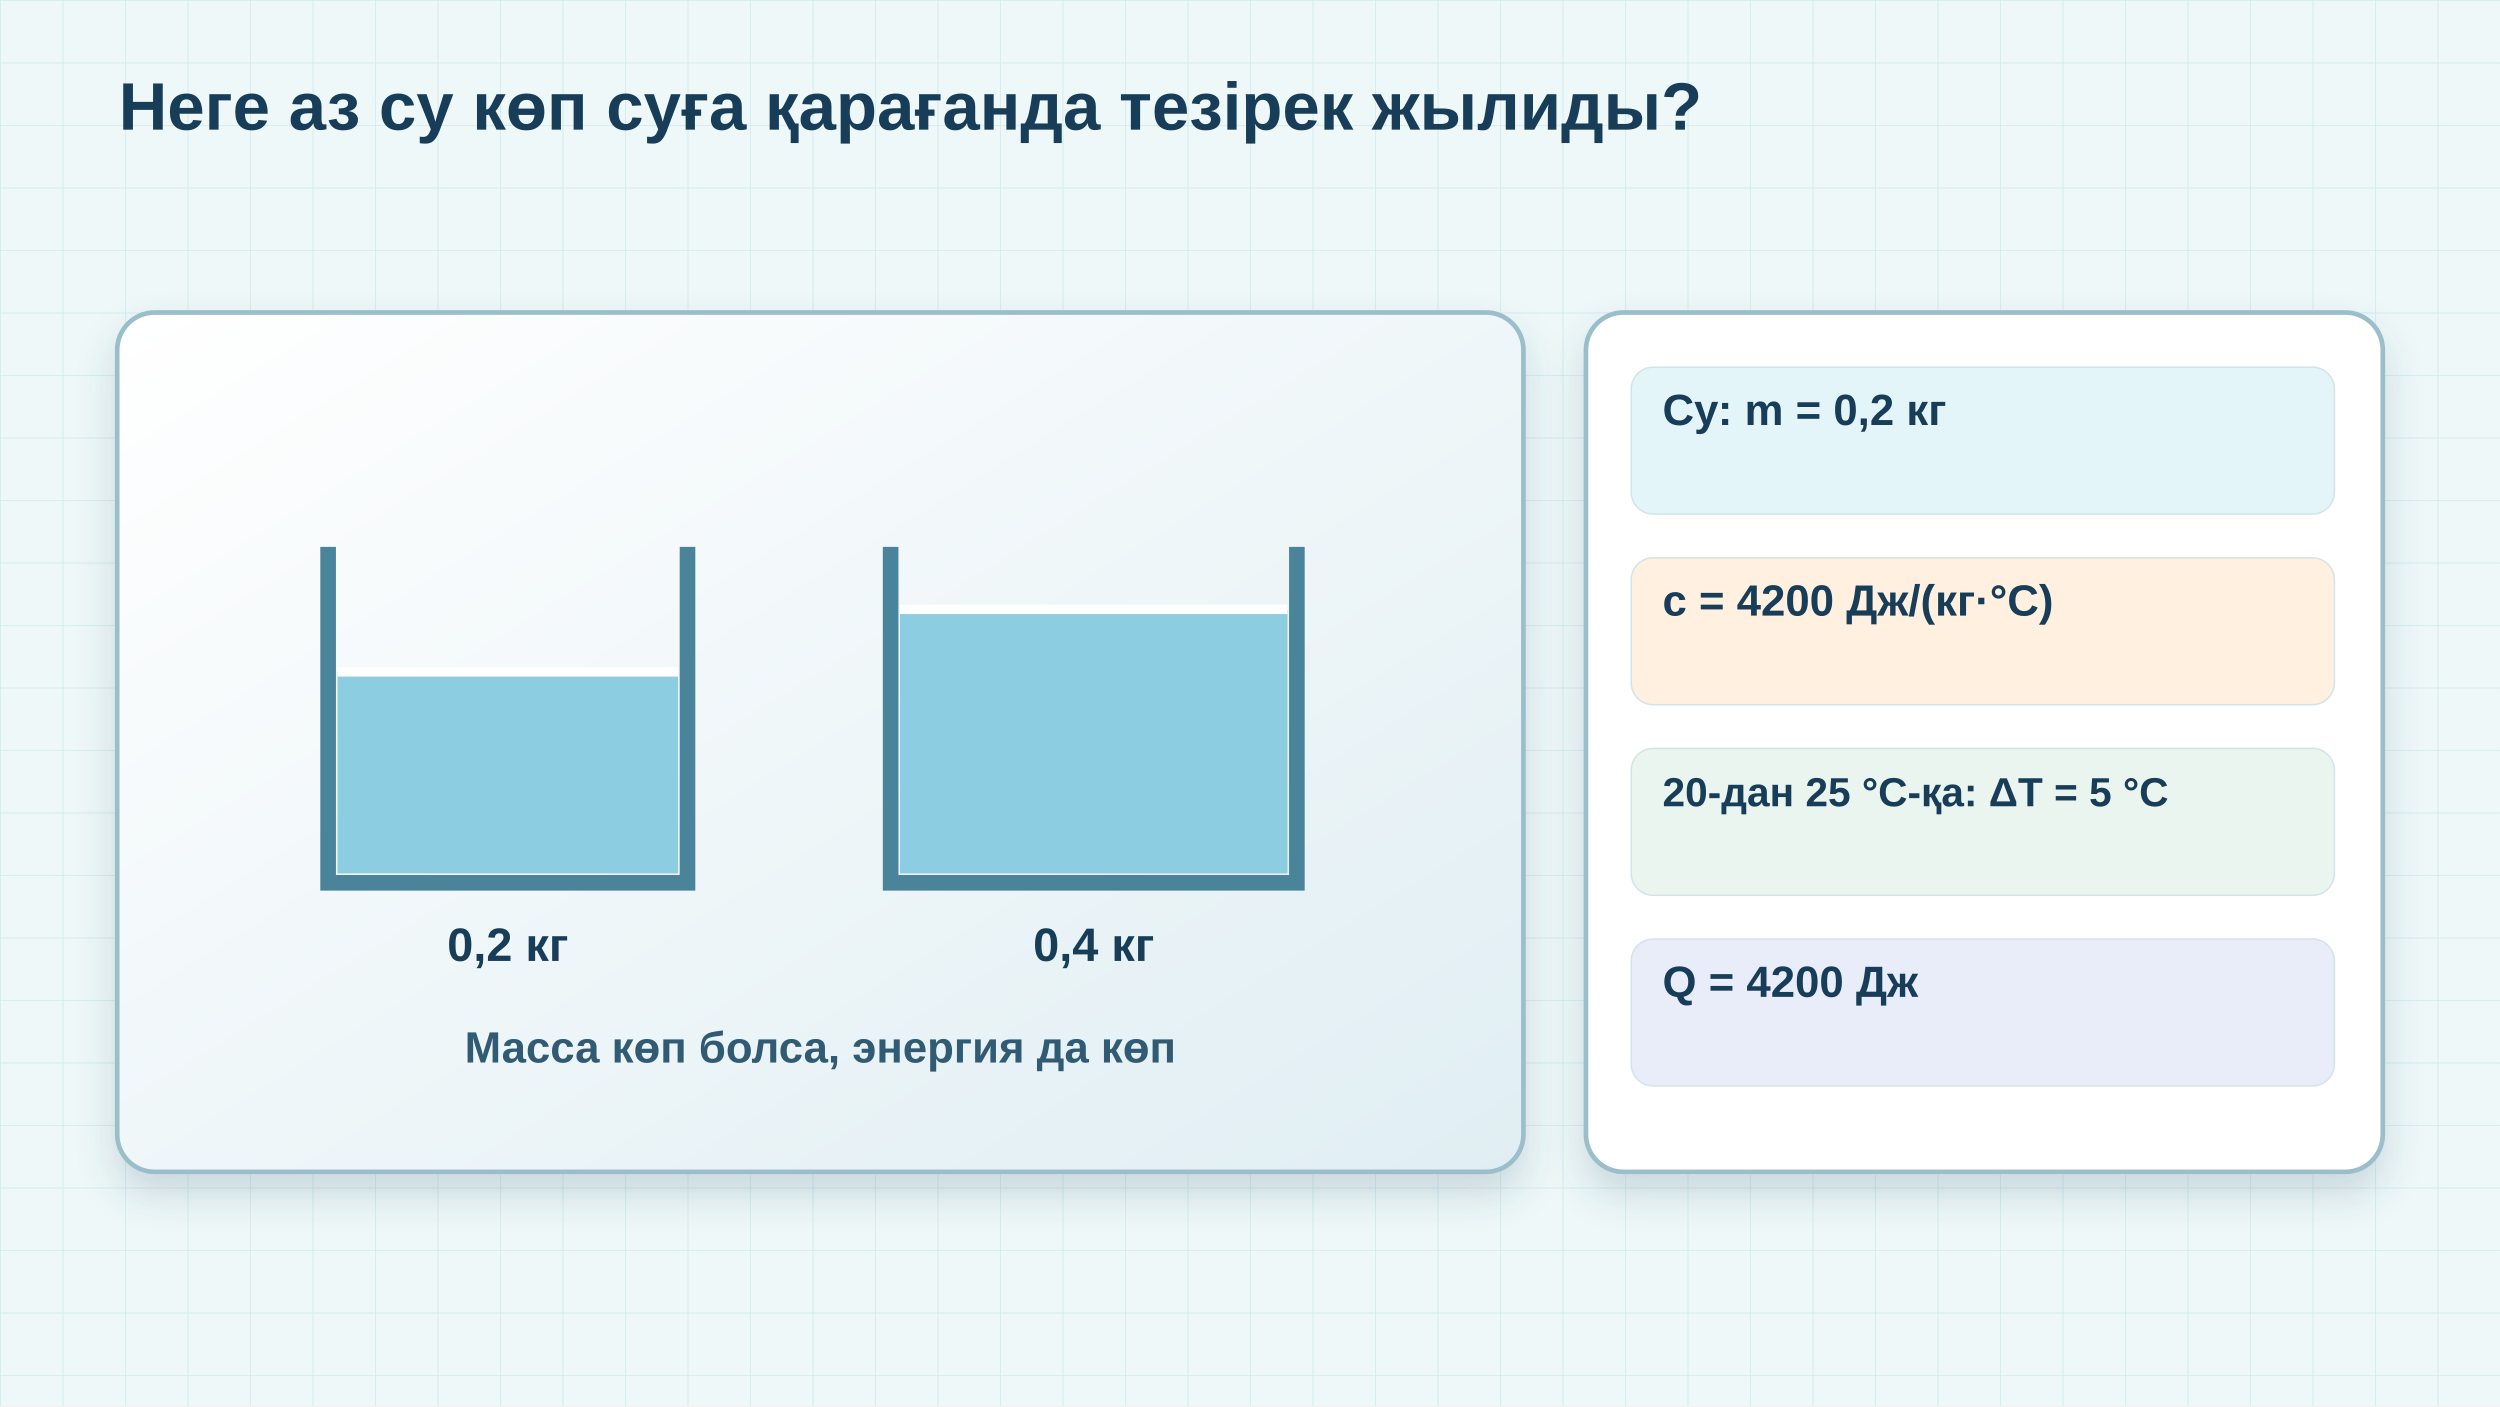
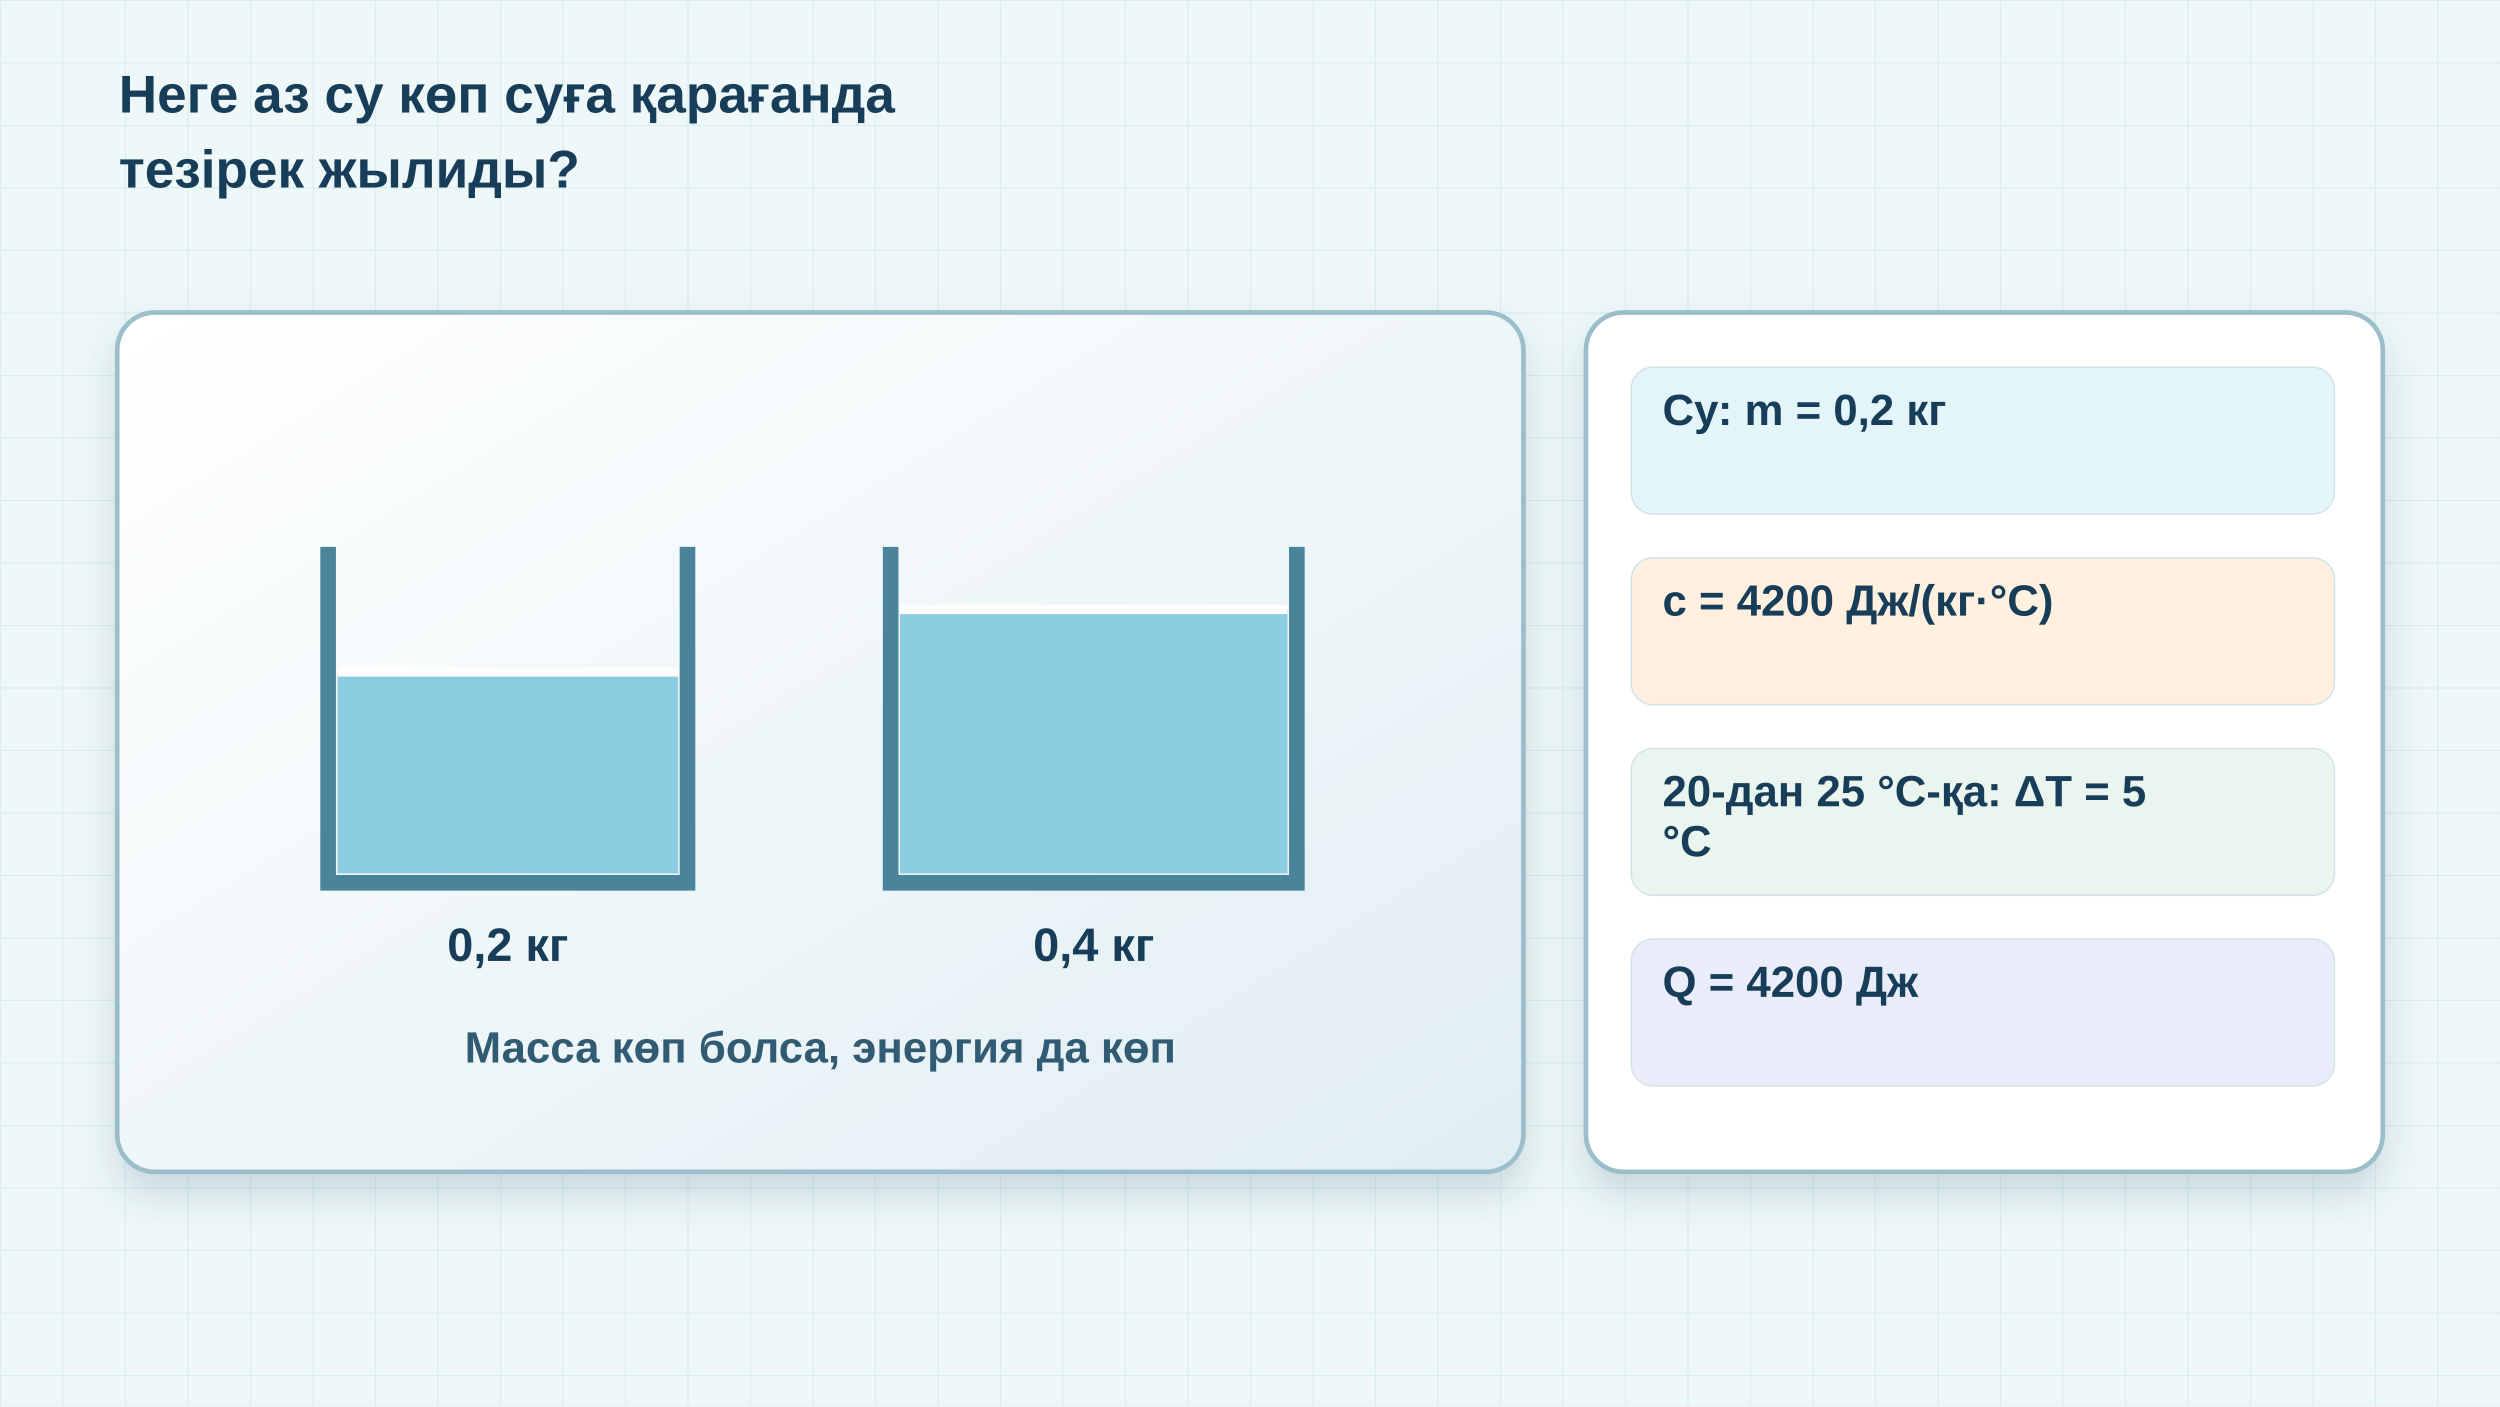
<svg xmlns="http://www.w3.org/2000/svg" width="1600" height="900" viewBox="0 0 1600 900" role="img" aria-labelledby="title desc">
  <defs>
    <pattern id="grid" width="40" height="40" patternUnits="userSpaceOnUse">
      <path d="M40 0H0V40" fill="none" stroke="#cfebf0" />
    </pattern>
    <filter id="shadow" x="-20%" y="-20%" width="150%" height="160%">
      <feDropShadow dx="0" dy="13" stdDeviation="12" flood-color="#375b74" flood-opacity=".2" />
    </filter>
    <linearGradient id="card" x2="1" y2="1">
      <stop stop-color="#fff" />
      <stop offset="1" stop-color="#e0eef3" />
    </linearGradient>
  </defs>
  <rect width="1600" height="900" fill="#eef8f8" />
  <rect width="1600" height="900" fill="url(#grid)" />
  <rect x="75" y="200" width="900" height="550" rx="24" fill="url(#card)" stroke="#9bbecb" stroke-width="3" filter="url(#shadow)" />
  <rect x="1015" y="200" width="510" height="550" rx="24" fill="#fff" stroke="#9bbecb" stroke-width="3" filter="url(#shadow)" />
-   <text x="76" y="83" text-anchor="start" font-family="Arial,sans-serif" font-weight="650" font-size="43" fill="#173d58">Неге аз су көп суға қарағанда тезірек жылиды?</text>
+   <text x="76" y="72" text-anchor="start" font-family="Arial,sans-serif" font-weight="650" font-size="34" fill="#173d58">Неге аз су көп суға қарағанда</text>
+   <text x="76" y="120" text-anchor="start" font-family="Arial,sans-serif" font-weight="650" font-size="34" fill="#173d58">тезірек жылиды?</text>
  <rect x="1044" y="235" width="450" height="94" rx="14" fill="#e4f5fa" stroke="#d3e4e9" />
  <text x="1064" y="272" text-anchor="start" font-family="Arial,sans-serif" font-weight="650" font-size="28" fill="#173d58">Су: m = 0,2 кг</text>
  <rect x="1044" y="357" width="450" height="94" rx="14" fill="#fff0df" stroke="#d3e4e9" />
  <text x="1064" y="394" text-anchor="start" font-family="Arial,sans-serif" font-weight="650" font-size="28" fill="#173d58">c = 4200 Дж/(кг·°C)</text>
  <rect x="1044" y="479" width="450" height="94" rx="14" fill="#e9f5ee" stroke="#d3e4e9" />
-   <text x="1064" y="516" text-anchor="start" font-family="Arial,sans-serif" font-weight="650" font-size="26" fill="#173d58">20-дан 25 °C-қа: ΔT = 5 °C</text>
+   <text x="1064" y="516" text-anchor="start" font-family="Arial,sans-serif" font-weight="650" font-size="28" fill="#173d58">20-дан 25 °C-қа: ΔT = 5</text>
+   <text x="1064" y="548" text-anchor="start" font-family="Arial,sans-serif" font-weight="650" font-size="28" fill="#173d58">°C</text>
  <rect x="1044" y="601" width="450" height="94" rx="14" fill="#e9edfa" stroke="#d3e4e9" />
  <text x="1064" y="638" text-anchor="start" font-family="Arial,sans-serif" font-weight="650" font-size="28" fill="#173d58">Q = 4200 Дж</text>
  <path d="M210 350V565H440V350 M570 350V565H830V350" fill="none" stroke="#4a849a" stroke-width="10" />
  <path d="M216 430H434V559H216Z M576 390H824V559H576Z" fill="#8ccde2" />
  <path d="M216 430H434 M576 390H824" stroke="#fff" stroke-width="6" />
  <text x="325" y="615" text-anchor="middle" font-family="Arial,sans-serif" font-weight="650" font-size="30" fill="#173d58">0,2 кг</text>
  <text x="700" y="615" text-anchor="middle" font-family="Arial,sans-serif" font-weight="650" font-size="30" fill="#173d58">0,4 кг</text>
  <text x="525" y="680" text-anchor="middle" font-family="Arial,sans-serif" font-weight="650" font-size="28" fill="#315b72">Масса көп болса, энергия да көп</text>
</svg>
